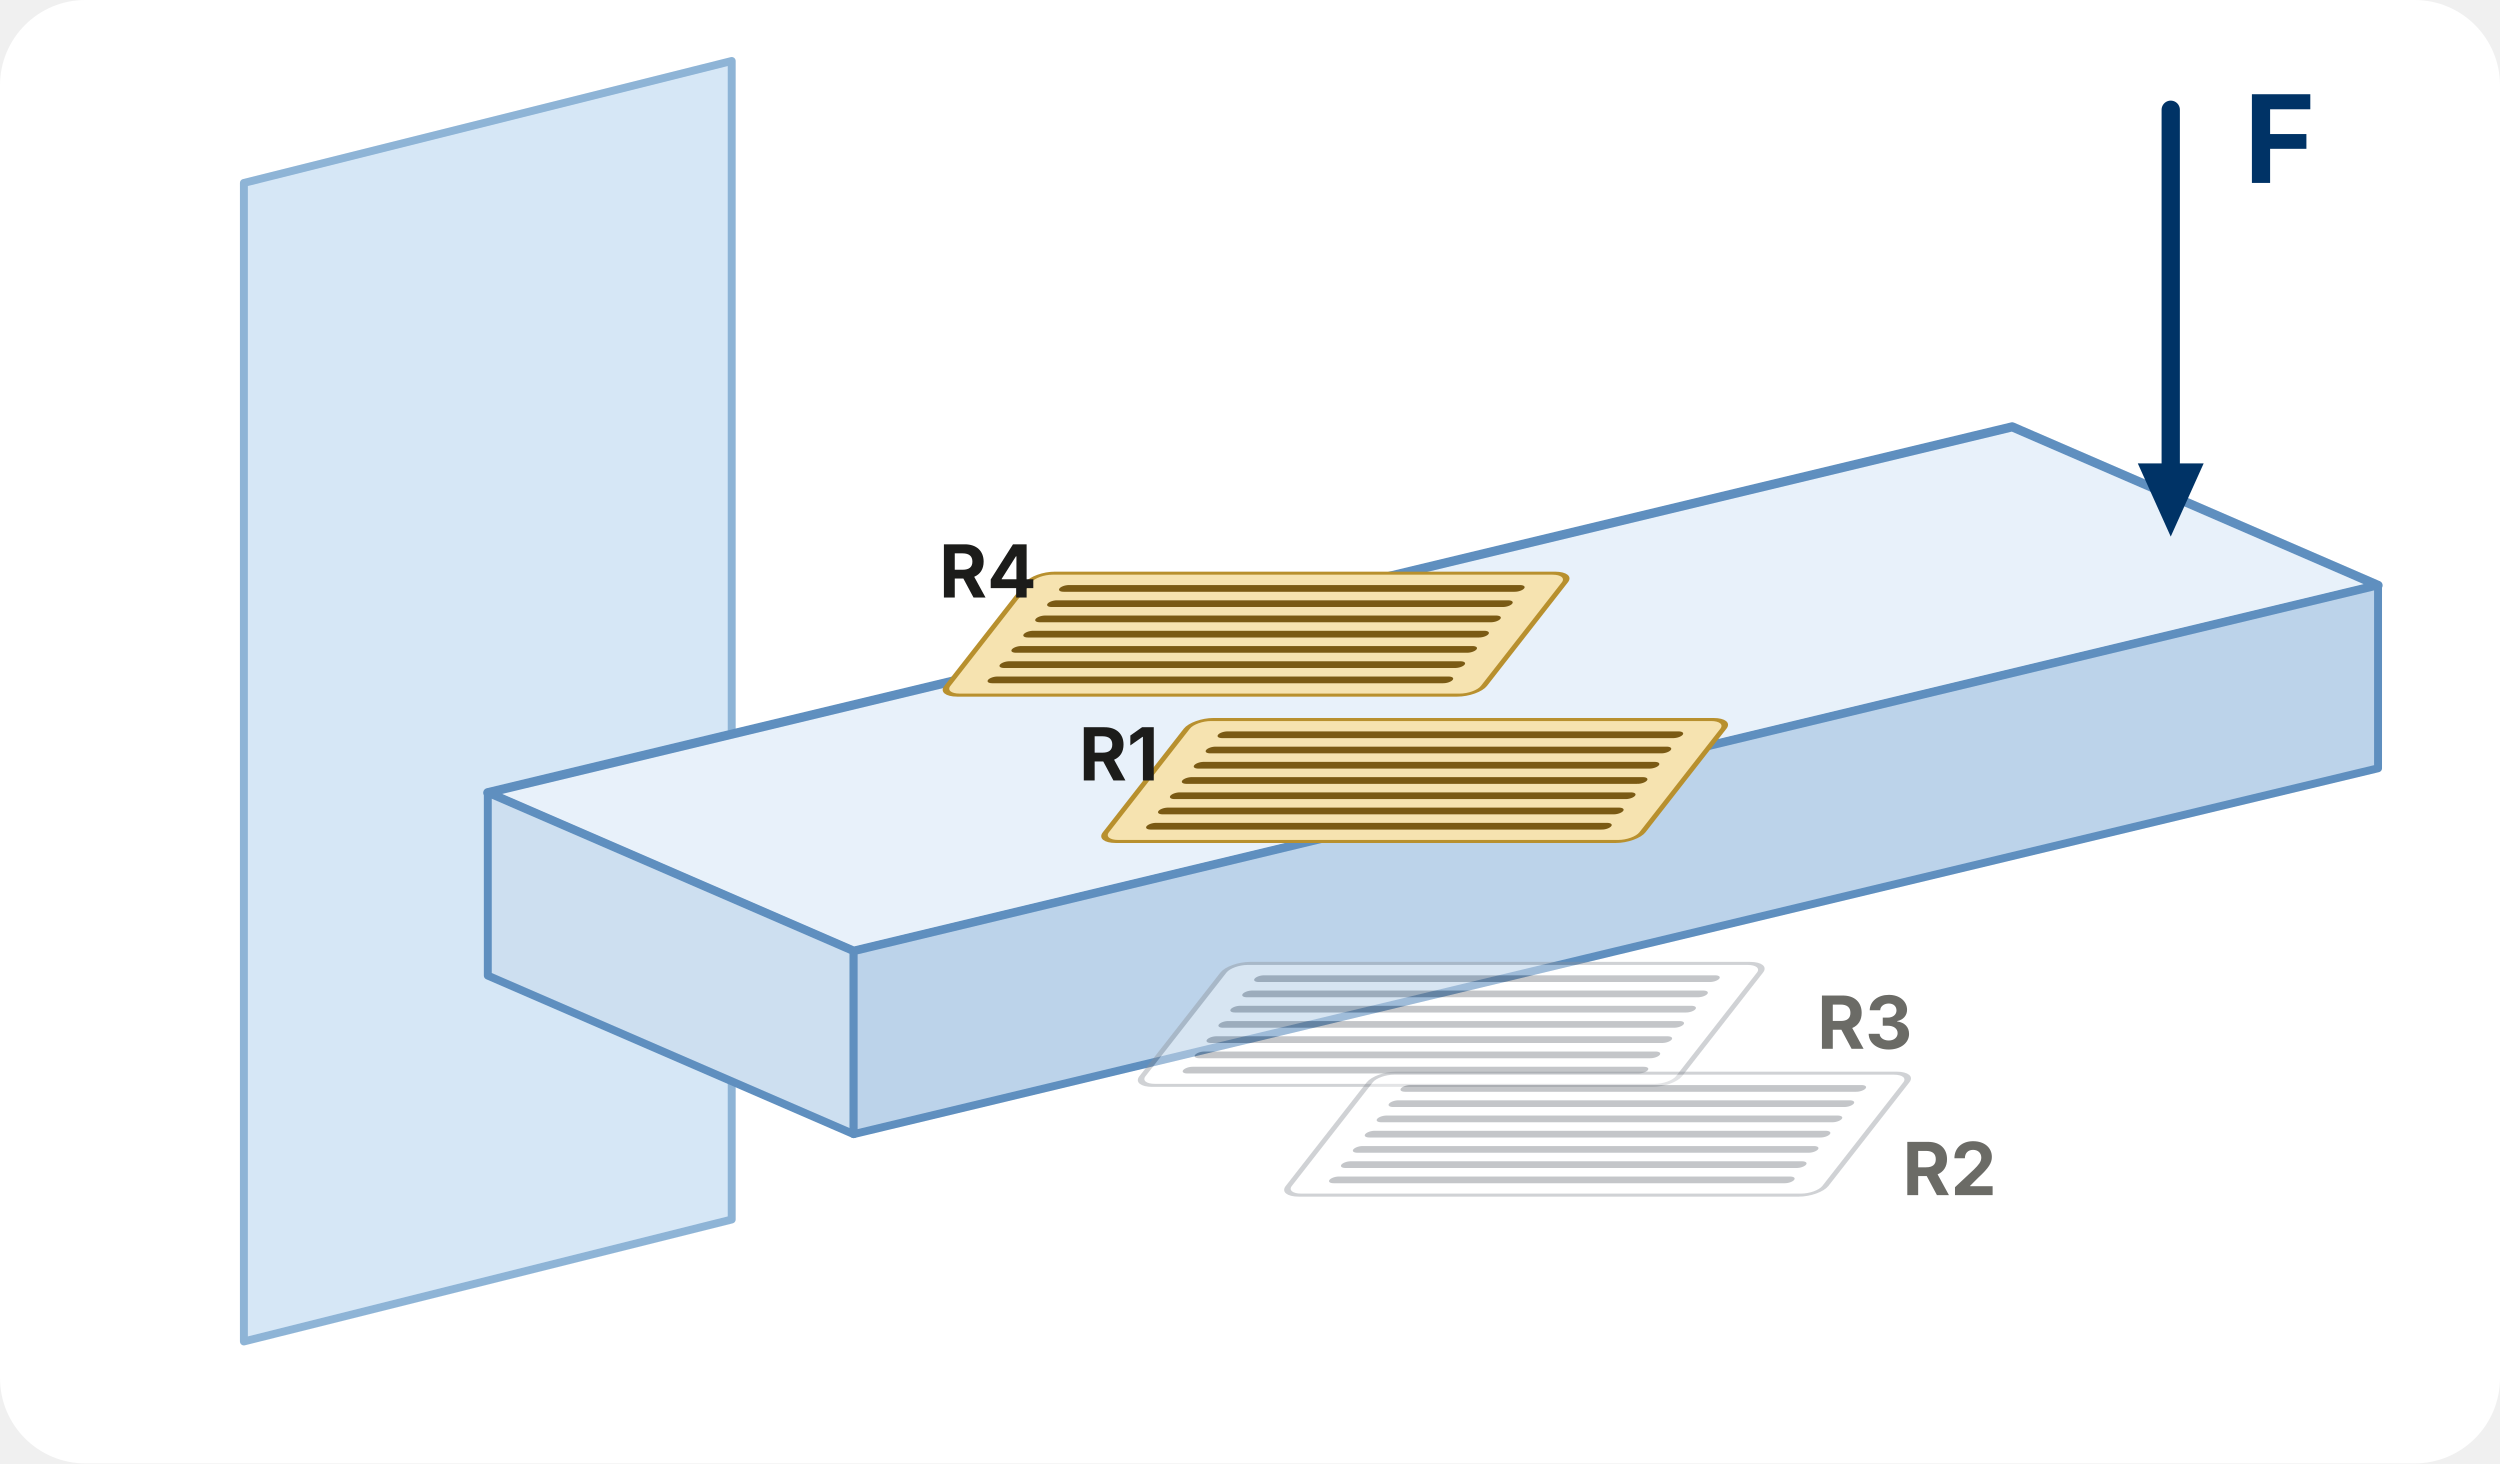
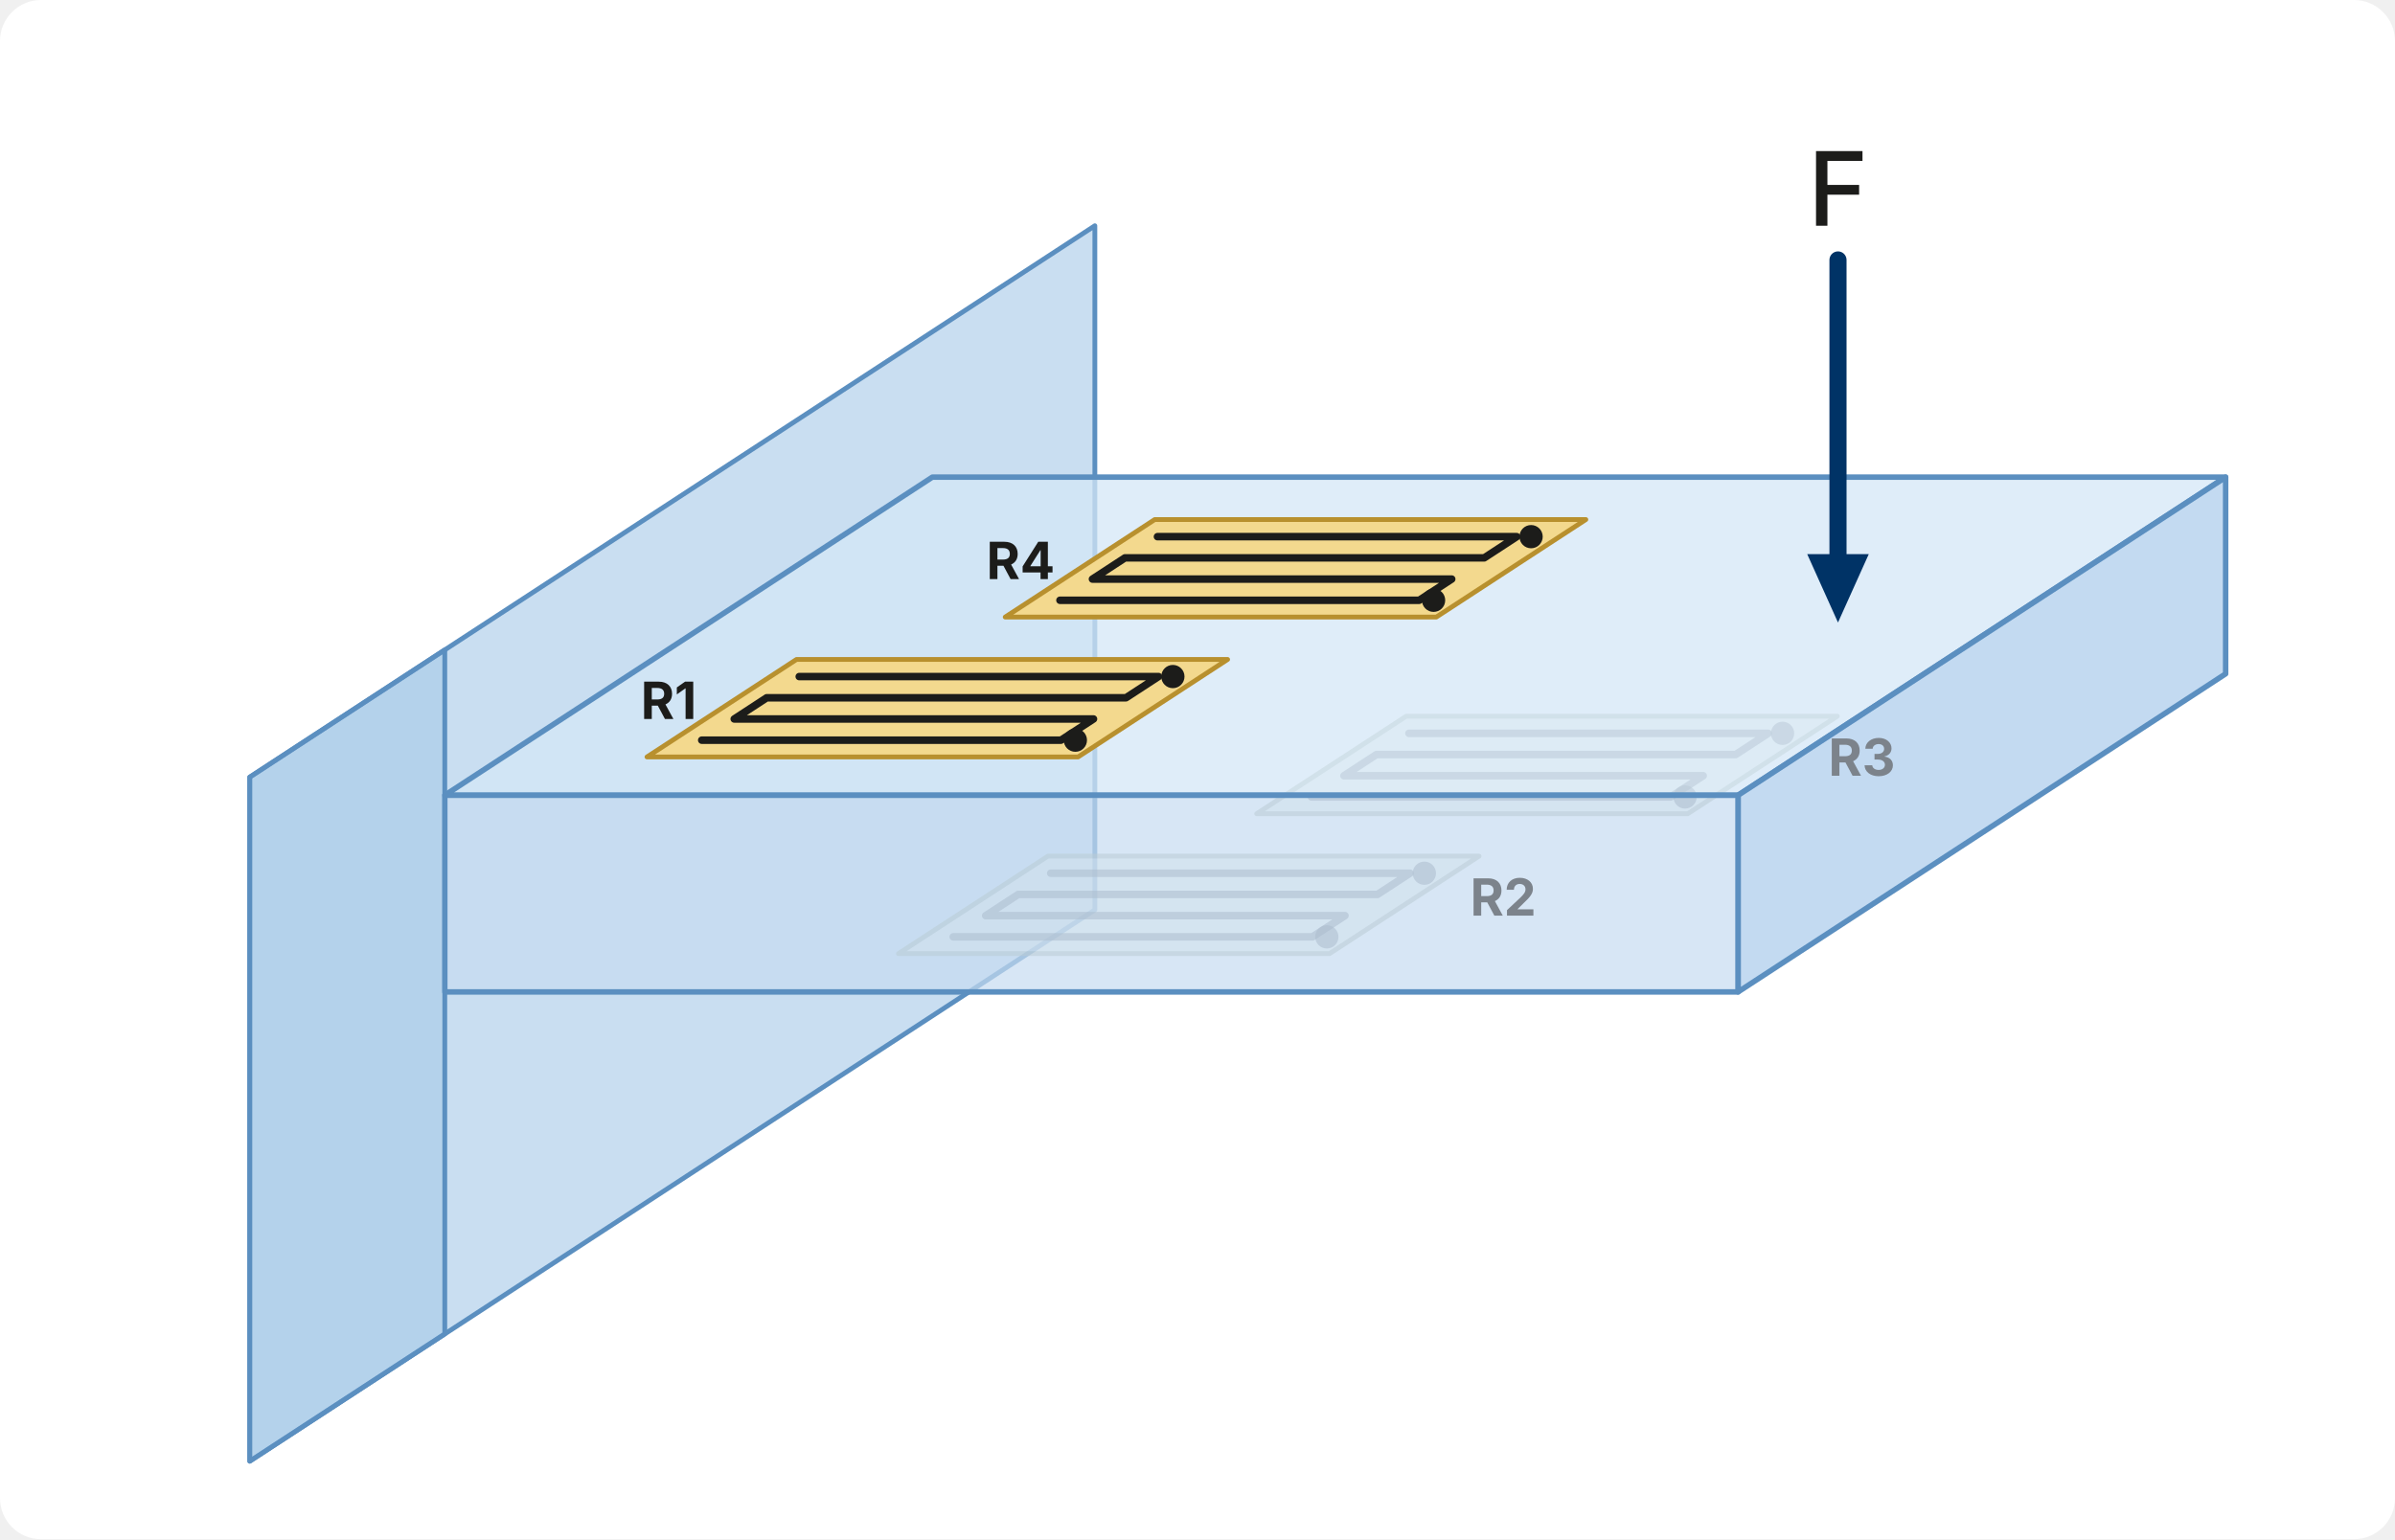
- <svg xmlns="http://www.w3.org/2000/svg" viewBox="0 0 410 240" width="410" height="240" font-family="Inter, 'Helvetica Neue', Helvetica, Arial, ui-sans-serif, system-ui, sans-serif">
-   <rect x="0" y="0" width="410" height="240" rx="14" fill="#ffffff" />
-   <path d="M40 30 L120 10 L120 200 L40 220 Z" fill="#cfe3f5" stroke="#7aa7cf" stroke-width="1.3" stroke-linejoin="round" stroke-linecap="round" opacity=".85" />
-   <path d="M80 130 L330 70 L390 96 L140 156 Z" fill="#e8f1fa" stroke="#5f8fbf" stroke-width="1.5" stroke-linejoin="round" stroke-linecap="round" />
-   <path d="M80 130 L140 156 L140 186 L80 160 Z" fill="#cddff0" stroke="#5f8fbf" stroke-width="1.3" stroke-linejoin="round" stroke-linecap="round" />
-   <path d="M140 156 L390 96 L390 126 L140 186 Z" fill="#bcd3ea" stroke="#5f8fbf" stroke-width="1.3" stroke-linejoin="round" stroke-linecap="round" />
-   <g transform="translate(206 104) skewX(-38) scale(1 .5)">
-     <rect x="-44" y="-20" width="88" height="40" rx="3" fill="#f6e3b0" stroke="#b8902e" />
-     <path d="M-37 -15 L37 -15 M-37 -10 L37 -10 M-37 -5 L37 -5 M-37 0 L37 0 M-37 5 L37 5 M-37 10 L37 10 M-37 15 L37 15" fill="none" stroke="#7a5a14" stroke-width="2.2" stroke-linejoin="round" stroke-linecap="round" opacity="1" />
-   </g>
-   <g transform="translate(232 128) skewX(-38) scale(1 .5)">
-     <rect x="-44" y="-20" width="88" height="40" rx="3" fill="#f6e3b0" stroke="#b8902e" />
-     <path d="M-37 -15 L37 -15 M-37 -10 L37 -10 M-37 -5 L37 -5 M-37 0 L37 0 M-37 5 L37 5 M-37 10 L37 10 M-37 15 L37 15" fill="none" stroke="#7a5a14" stroke-width="2.2" stroke-linejoin="round" stroke-linecap="round" opacity="1" />
-   </g>
-   <g opacity=".4">
-     <g transform="translate(238 168) skewX(-38) scale(1 .5)">
-       <rect x="-44" y="-20" width="88" height="40" rx="3" fill="#ffffff" stroke="#8a8f96" />
-       <path d="M-37 -15 L37 -15 M-37 -10 L37 -10 M-37 -5 L37 -5 M-37 0 L37 0 M-37 5 L37 5 M-37 10 L37 10 M-37 15 L37 15" fill="none" stroke="#6b7179" stroke-width="2.2" stroke-linejoin="round" stroke-linecap="round" opacity="1" />
-     </g>
-   </g>
-   <g opacity=".4">
-     <g transform="translate(262 186) skewX(-38) scale(1 .5)">
-       <rect x="-44" y="-20" width="88" height="40" rx="3" fill="#ffffff" stroke="#8a8f96" />
-       <path d="M-37 -15 L37 -15 M-37 -10 L37 -10 M-37 -5 L37 -5 M-37 0 L37 0 M-37 5 L37 5 M-37 10 L37 10 M-37 15 L37 15" fill="none" stroke="#6b7179" stroke-width="2.2" stroke-linejoin="round" stroke-linecap="round" opacity="1" />
-     </g>
-   </g>
-   <text x="170" y="98" text-anchor="end" font-size="12" font-weight="700" fill="#1c1c1a">R4</text>
-   <text x="190" y="128" text-anchor="end" font-size="12" font-weight="700" fill="#1c1c1a">R1</text>
-   <text x="298" y="172" text-anchor="start" font-size="12" font-weight="700" fill="#6b6b66">R3</text>
-   <text x="312" y="196" text-anchor="start" font-size="12" font-weight="700" fill="#6b6b66">R2</text>
-   <path d="M356 18 L356 76" fill="none" stroke="#003366" stroke-width="3" stroke-linejoin="round" stroke-linecap="round" />
-   <path d="M356 88 L350.6 76 L361.4 76 Z" fill="#003366" />
-   <text x="368" y="30" text-anchor="start" font-size="20" font-weight="700" fill="#003366">F</text>
+ <svg xmlns="http://www.w3.org/2000/svg" viewBox="0 0 700 450" width="700" height="450" font-family="Inter, 'Helvetica Neue', Helvetica, Arial, ui-sans-serif, system-ui, sans-serif">
+   <defs />
+   <rect width="700" height="450" rx="12" fill="#ffffff" />
+   <path d="M73 427.2 L320 266 L320 66 L73 227.2 Z" fill="#9cc3e6" stroke="#5b8fc0" stroke-width="1.4" stroke-linejoin="round" fill-opacity=".55" />
+   <path d="M262.6 278.8 L388.6 278.8 L432.3 250.3 L306.3 250.3 Z" fill="#eef0e2" stroke="#9aa58f" stroke-width="1.4" stroke-linejoin="round" opacity="0.55" />
+   <path d="M278.6 273.9 L383.6 273.9 L393.1 267.7 L288.1 267.7 L297.6 261.5 L402.6 261.5 L412.1 255.3 L307.1 255.3" fill="none" stroke="#6b7179" stroke-width="2.2" stroke-linecap="round" stroke-linejoin="round" opacity="0.55" />
+   <circle cx="387.8" cy="273.9" r="3.4" fill="#6b7179" opacity="0.55" />
+   <circle cx="416.3" cy="255.3" r="3.4" fill="#6b7179" opacity="0.55" />
+   <path d="M367.3 237.9 L493.3 237.9 L537 209.4 L411 209.4 Z" fill="#eef0e2" stroke="#9aa58f" stroke-width="1.4" stroke-linejoin="round" opacity="0.55" />
+   <path d="M383.3 233 L488.3 233 L497.8 226.8 L392.8 226.8 L402.3 220.6 L507.3 220.6 L516.8 214.4 L411.8 214.4" fill="none" stroke="#6b7179" stroke-width="2.2" stroke-linecap="round" stroke-linejoin="round" opacity="0.55" />
+   <circle cx="492.5" cy="233" r="3.4" fill="#6b7179" opacity="0.55" />
+   <circle cx="521" cy="214.4" r="3.4" fill="#6b7179" opacity="0.55" />
+   <path d="M130 232.5 L508 232.5 L650.5 139.5 L272.5 139.5 Z" fill="#d4e6f6" stroke="#5b8fc0" stroke-width="1.6" stroke-linejoin="round" fill-opacity=".75" />
+   <path d="M508 290 L650.5 197 L650.5 139.5 L508 232.5 Z" fill="#b9d4ee" stroke="#5b8fc0" stroke-width="1.6" stroke-linejoin="round" fill-opacity=".85" />
+   <path d="M130 290 L508 290 L508 232.5 L130 232.5 Z" fill="#c6dcf1" stroke="#5b8fc0" stroke-width="1.6" stroke-linejoin="round" fill-opacity=".7" />
+   <path d="M293.8 180.4 L419.8 180.4 L463.5 151.9 L337.5 151.9 Z" fill="#f3d98e" stroke="#b8902e" stroke-width="1.4" stroke-linejoin="round" opacity="1" />
+   <path d="M309.8 175.5 L414.8 175.5 L424.3 169.3 L319.3 169.3 L328.8 163.1 L433.8 163.1 L443.3 156.9 L338.3 156.9" fill="none" stroke="#1c1c1a" stroke-width="2.2" stroke-linecap="round" stroke-linejoin="round" opacity="1" />
+   <circle cx="419" cy="175.5" r="3.4" fill="#1c1c1a" opacity="1" />
+   <circle cx="447.5" cy="156.9" r="3.4" fill="#1c1c1a" opacity="1" />
+   <path d="M189.1 221.3 L315.1 221.3 L358.8 192.8 L232.8 192.8 Z" fill="#f3d98e" stroke="#b8902e" stroke-width="1.4" stroke-linejoin="round" opacity="1" />
+   <path d="M205.1 216.4 L310.1 216.4 L319.6 210.2 L214.6 210.2 L224.1 204 L329.1 204 L338.6 197.8 L233.6 197.8" fill="none" stroke="#1c1c1a" stroke-width="2.2" stroke-linecap="round" stroke-linejoin="round" opacity="1" />
+   <circle cx="314.3" cy="216.4" r="3.4" fill="#1c1c1a" opacity="1" />
+   <circle cx="342.8" cy="197.8" r="3.4" fill="#1c1c1a" opacity="1" />
+   <path d="M73 427.2 L130 390 L130 190 L73 227.2 Z" fill="#9cc3e6" stroke="#5b8fc0" stroke-width="1.4" stroke-linejoin="round" fill-opacity=".45" />
+   <text x="308.3" y="169.3" text-anchor="end" font-size="15" font-weight="700" fill="#1c1c1a">R4</text>
+   <text x="203.6" y="210.2" text-anchor="end" font-size="15" font-weight="700" fill="#1c1c1a">R1</text>
+   <text x="534.4" y="226.8" text-anchor="start" font-size="15" font-weight="700" fill="#7c838b">R3</text>
+   <text x="429.7" y="267.7" text-anchor="start" font-size="15" font-weight="700" fill="#7c838b">R2</text>
+   <path d="M537.2 76 L537.2 166" fill="none" stroke="#003366" stroke-width="5" stroke-linecap="round" stroke-linejoin="round" />
+   <path d="M537.2 182 L528.2 162 L546.2 162 Z" fill="#003366" stroke="none" stroke-width="1" stroke-linejoin="round" />
+   <text x="537.2" y="66" text-anchor="middle" font-size="30" font-weight="500" fill="#1c1c1a">F</text>
</svg>
